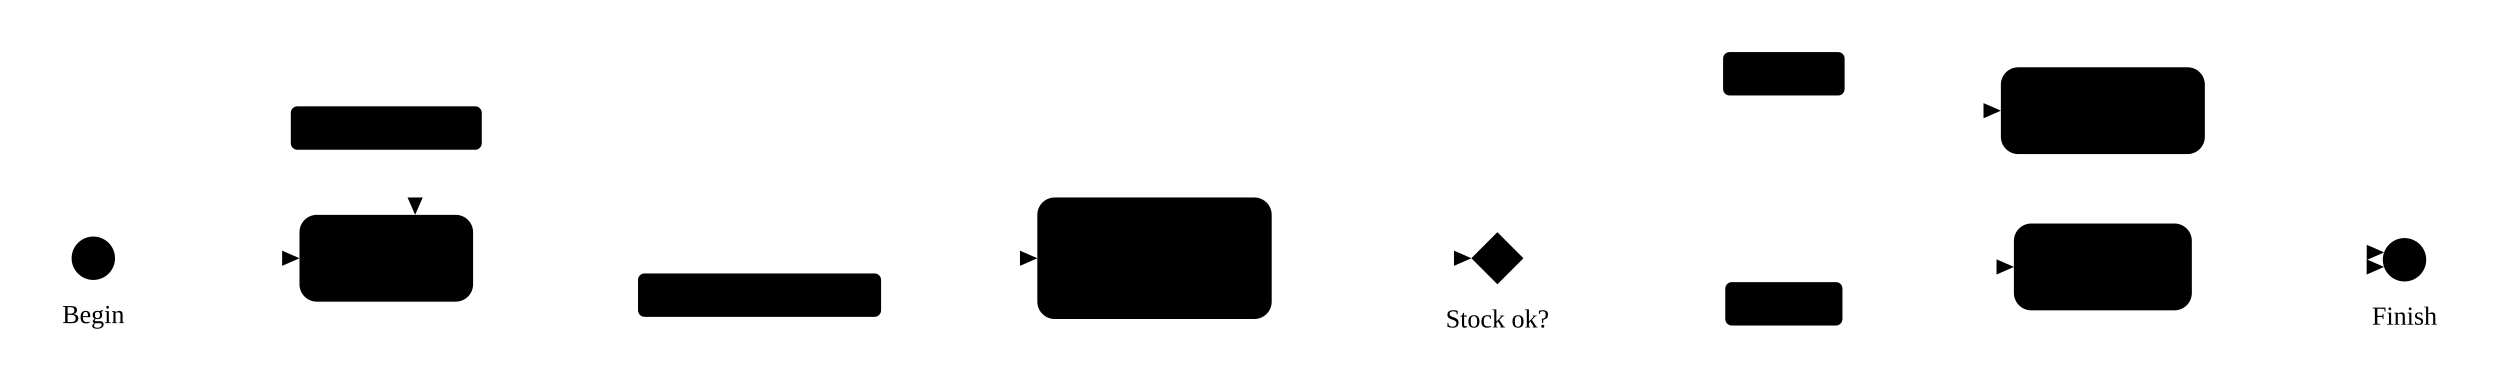
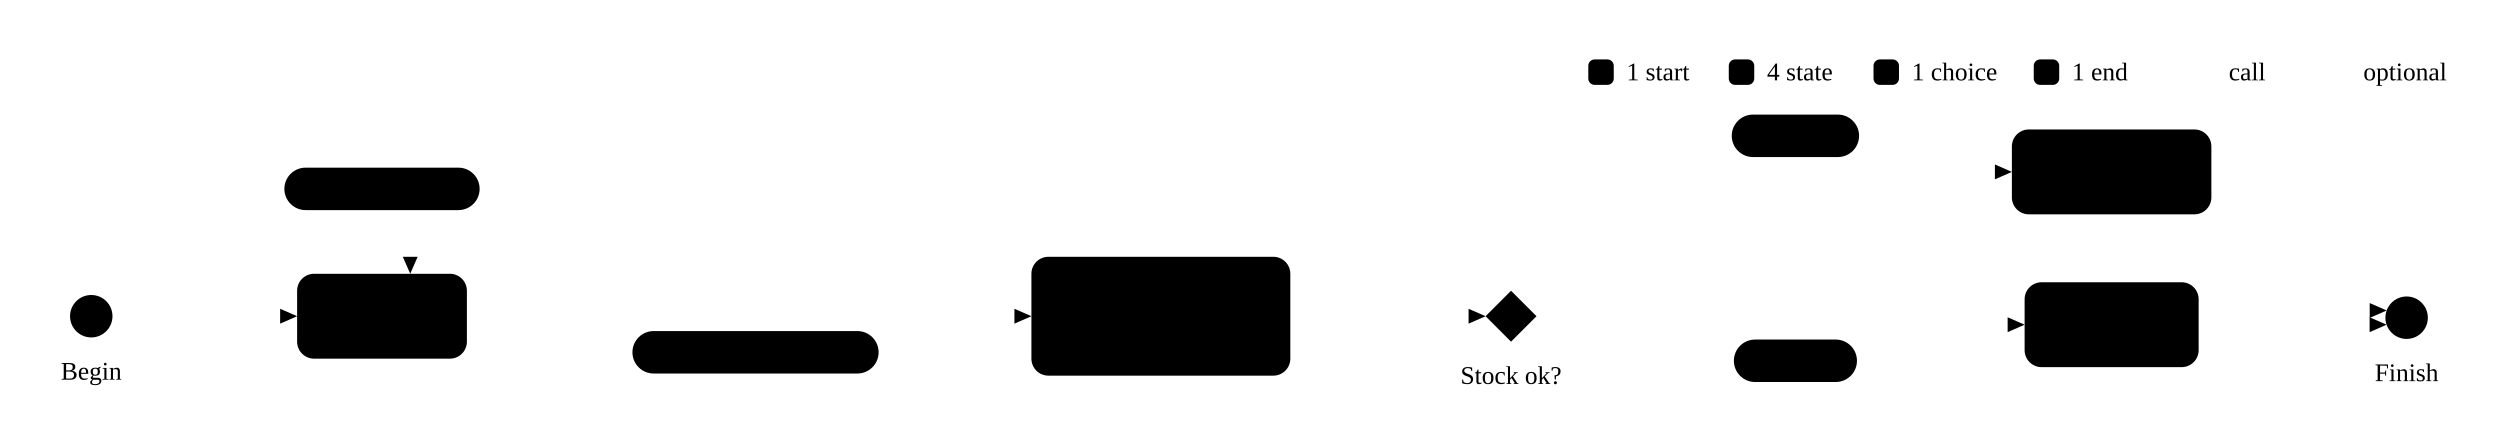
- <svg xmlns="http://www.w3.org/2000/svg" class="pa-diagram pa-type-state" viewBox="0 0 1152 180" role="graphics-document" aria-labelledby="d-title d-desc">
+ <svg xmlns="http://www.w3.org/2000/svg" class="pa-diagram pa-type-state" viewBox="0 0 1178 210" role="graphics-document" aria-labelledby="d-title d-desc">
  <defs>
    <marker id="d-arrow" viewBox="0 0 8 8" refX="8" refY="4" markerWidth="8" markerHeight="8" markerUnits="userSpaceOnUse" orient="auto-start-reverse">
      <path class="pa-arrow-fill" d="M0 0.5L8 4L0 7.5Z" />
    </marker>
    <marker id="d-arrow-open" viewBox="0 0 8 8" refX="7.4" refY="4" markerWidth="8" markerHeight="8" markerUnits="userSpaceOnUse" orient="auto-start-reverse">
      <path class="pa-arrow-open" d="M0.8 0.8L7.4 4L0.8 7.2" />
    </marker>
  </defs>
-   <g class="pa-edge pa-edge-solid" data-id="edge-0" data-from="begin" data-to="placed">
-     <path d="M53 119L138 119" fill="none" marker-end="url(#d-arrow)" />
+   <g class="pa-edge pa-edge-solid" data-id="edge-0" data-from="begin" data-to="placed" data-family="bare">
+     <path class="pa-wire" d="M53 149L140 149" fill="none" marker-end="url(#d-arrow)" />
  </g>
-   <g class="pa-edge pa-edge-solid" data-id="edge-1" data-from="placed" data-to="paid">
-     <path d="M218 119L478 119" fill="none" marker-end="url(#d-arrow)" />
+   <g class="pa-edge pa-edge-solid" data-id="edge-1" data-from="placed" data-to="paid" data-family="decision">
+     <path class="pa-wire" d="M220 149L486 149" fill="none" marker-end="url(#d-arrow)" />
  </g>
-   <g class="pa-edge pa-edge-solid" data-id="edge-2" data-from="paid" data-to="ok">
-     <path d="M586 119L678 119" fill="none" marker-end="url(#d-arrow)" />
+   <g class="pa-edge pa-edge-solid" data-id="edge-2" data-from="paid" data-to="ok" data-family="decision">
+     <path class="pa-wire" d="M608 149L700 149" fill="none" marker-end="url(#d-arrow)" />
  </g>
-   <g class="pa-edge pa-edge-solid" data-id="edge-3" data-from="ok" data-to="shipped">
-     <path d="M698 123L928 123" fill="none" marker-end="url(#d-arrow)" />
+   <g class="pa-edge pa-edge-solid" data-id="edge-3" data-from="ok" data-to="shipped" data-family="decision">
+     <path class="pa-wire" d="M720 153L954 153" fill="none" marker-end="url(#d-arrow)" />
  </g>
-   <g class="pa-edge pa-edge-dashed" data-id="edge-4" data-from="ok" data-to="cancelled">
-     <path d="M698 115L740 115Q746 115 746 109L746 57Q746 51 752 51L922 51" fill="none" marker-end="url(#d-arrow)" />
+   <g class="pa-edge pa-edge-dashed" data-id="edge-4" data-from="ok" data-to="cancelled" data-family="decision">
+     <path class="pa-wire" d="M720 145L762 145Q768 145 768 139L768 87Q768 81 774 81L948 81" fill="none" marker-end="url(#d-arrow)" />
  </g>
-   <g class="pa-edge pa-edge-solid" data-id="edge-5" data-from="placed" data-to="placed">
-     <path d="M164.7 99L164.7 81Q164.7 75 170.7 75L185.3 75Q191.3 75 191.3 81L191.3 99" fill="none" marker-end="url(#d-arrow)" />
+   <g class="pa-edge pa-edge-solid" data-id="edge-5" data-from="placed" data-to="placed" data-family="decision">
+     <path class="pa-wire" d="M166.7 129L166.7 111Q166.7 105 172.7 105L187.3 105Q193.3 105 193.3 111L193.3 129" fill="none" marker-end="url(#d-arrow)" />
  </g>
-   <g class="pa-edge pa-edge-solid" data-id="edge-6" data-from="shipped" data-to="finish">
-     <path d="M1010 123L1098.56 123" fill="none" marker-end="url(#d-arrow)" />
+   <g class="pa-edge pa-edge-solid" data-id="edge-6" data-from="shipped" data-to="finish" data-family="decision">
+     <path class="pa-wire" d="M1036 153L1124.56 153" fill="none" marker-end="url(#d-arrow)" />
  </g>
-   <g class="pa-edge pa-edge-solid" data-id="edge-7" data-from="cancelled" data-to="finish">
-     <path d="M1016 51L1034 51Q1040 51 1040 57L1040 110.3Q1040 116.3 1046 116.3L1098.6 116.3" fill="none" marker-end="url(#d-arrow)" />
+   <g class="pa-edge pa-edge-solid" data-id="edge-7" data-from="cancelled" data-to="finish" data-family="decision">
+     <path class="pa-wire" d="M1042 81L1060 81Q1066 81 1066 87L1066 140.3Q1066 146.3 1072 146.3L1124.6 146.3" fill="none" marker-end="url(#d-arrow)" />
  </g>
-   <g class="pa-node pa-kind-start pa-tone-neutral" data-id="begin" tabindex="0" role="graphics-symbol" aria-label="Begin: start">
-     <path class="pa-shape pa-shape-filled-dot" d="M33 119A10 10 0 0 1 53 119A10 10 0 0 1 33 119Z" />
+   <g class="pa-node pa-kind-start pa-family-bare pa-tone-neutral" data-id="begin" tabindex="0" role="graphics-symbol" aria-label="Begin: start">
+     <path class="pa-shape pa-shape-filled-dot" d="M33 149A10 10 0 0 1 53 149A10 10 0 0 1 33 149Z" />
    <text class="pa-label" text-anchor="middle">
-       <tspan x="43" y="148.9">Begin</tspan>
+       <tspan x="43" y="178.9">Begin</tspan>
    </text>
  </g>
-   <g class="pa-node pa-kind-state pa-tone-neutral" data-id="placed" tabindex="0" role="graphics-symbol" aria-label="Placed: state">
-     <path class="pa-shape pa-shape-rounded-rect" d="M146 99L210 99A8 8 0 0 1 218 107L218 131A8 8 0 0 1 210 139L146 139A8 8 0 0 1 138 131L138 107A8 8 0 0 1 146 99Z" />
+   <g class="pa-node pa-kind-state pa-family-decision pa-tone-neutral" data-id="placed" tabindex="0" role="graphics-symbol" aria-label="Placed: state">
+     <path class="pa-shape pa-shape-rounded-rect" d="M148 129L212 129A8 8 0 0 1 220 137L220 161A8 8 0 0 1 212 169L148 169A8 8 0 0 1 140 161L140 137A8 8 0 0 1 148 129Z" />
    <text class="pa-label" text-anchor="middle">
-       <tspan x="178" y="123.9">Placed</tspan>
+       <tspan x="180" y="153.9">Placed</tspan>
    </text>
  </g>
-   <g class="pa-node pa-kind-state pa-tone-good" data-id="paid" tabindex="0" role="graphics-symbol" aria-label="Paid: state">
-     <path class="pa-shape pa-shape-rounded-rect" d="M486 91L578 91A8 8 0 0 1 586 99L586 139A8 8 0 0 1 578 147L486 147A8 8 0 0 1 478 139L478 99A8 8 0 0 1 486 91Z" />
+   <g class="pa-node pa-kind-state pa-family-decision pa-tone-good" data-id="paid" tabindex="0" role="graphics-symbol" aria-label="Paid: state">
+     <path class="pa-shape pa-shape-rounded-rect" d="M494 121L600 121A8 8 0 0 1 608 129L608 169A8 8 0 0 1 600 177L494 177A8 8 0 0 1 486 169L486 129A8 8 0 0 1 494 121Z" />
    <text class="pa-label" text-anchor="middle">
-       <tspan x="532" y="115.1">Paid</tspan>
+       <tspan x="547" y="145.75">Paid</tspan>
    </text>
    <text class="pa-note" text-anchor="middle">
-       <tspan x="532" y="133.3">stock reserved</tspan>
+       <tspan x="547" y="162.95">stock reserved</tspan>
    </text>
  </g>
-   <g class="pa-node pa-kind-choice pa-tone-neutral" data-id="ok" tabindex="0" role="graphics-symbol" aria-label="Stock ok?: choice">
-     <path class="pa-shape pa-shape-small-diamond" d="M690 107L702 119L690 131L678 119Z" />
+   <g class="pa-node pa-kind-choice pa-family-decision pa-tone-neutral" data-id="ok" tabindex="0" role="graphics-symbol" aria-label="Stock ok?: choice">
+     <path class="pa-shape pa-shape-small-diamond" d="M712 137L724 149L712 161L700 149Z" />
    <text class="pa-label" text-anchor="middle">
-       <tspan x="690" y="150.9">Stock ok?</tspan>
+       <tspan x="712" y="180.9">Stock ok?</tspan>
    </text>
  </g>
-   <g class="pa-node pa-kind-state pa-tone-bad" data-id="cancelled" tabindex="0" role="graphics-symbol" aria-label="Cancelled: state">
-     <path class="pa-shape pa-shape-rounded-rect" d="M930 31L1008 31A8 8 0 0 1 1016 39L1016 63A8 8 0 0 1 1008 71L930 71A8 8 0 0 1 922 63L922 39A8 8 0 0 1 930 31Z" />
+   <g class="pa-node pa-kind-state pa-family-decision pa-tone-bad" data-id="cancelled" tabindex="0" role="graphics-symbol" aria-label="Cancelled: state">
+     <path class="pa-shape pa-shape-rounded-rect" d="M956 61L1034 61A8 8 0 0 1 1042 69L1042 93A8 8 0 0 1 1034 101L956 101A8 8 0 0 1 948 93L948 69A8 8 0 0 1 956 61Z" />
    <text class="pa-label" text-anchor="middle">
-       <tspan x="969" y="55.9">Cancelled</tspan>
+       <tspan x="995" y="85.9">Cancelled</tspan>
    </text>
  </g>
-   <g class="pa-node pa-kind-state pa-tone-neutral" data-id="shipped" tabindex="0" role="graphics-symbol" aria-label="Shipped: state">
-     <path class="pa-shape pa-shape-rounded-rect" d="M936 103L1002 103A8 8 0 0 1 1010 111L1010 135A8 8 0 0 1 1002 143L936 143A8 8 0 0 1 928 135L928 111A8 8 0 0 1 936 103Z" />
+   <g class="pa-node pa-kind-state pa-family-decision pa-tone-neutral" data-id="shipped" tabindex="0" role="graphics-symbol" aria-label="Shipped: state">
+     <path class="pa-shape pa-shape-rounded-rect" d="M962 133L1028 133A8 8 0 0 1 1036 141L1036 165A8 8 0 0 1 1028 173L962 173A8 8 0 0 1 954 165L954 141A8 8 0 0 1 962 133Z" />
    <text class="pa-label" text-anchor="middle">
-       <tspan x="969" y="127.9">Shipped</tspan>
+       <tspan x="995" y="157.9">Shipped</tspan>
    </text>
  </g>
-   <g class="pa-node pa-kind-end pa-tone-neutral" data-id="finish" tabindex="0" role="graphics-symbol" aria-label="Finish: end">
-     <path class="pa-shape pa-shape-ringed-dot" d="M1098 119.7A10 10 0 0 1 1118 119.7A10 10 0 0 1 1098 119.7Z" />
-     <path class="pa-decor pa-decor-dot" d="M1103 119.7A5 5 0 0 1 1113 119.7A5 5 0 0 1 1103 119.7Z" />
+   <g class="pa-node pa-kind-end pa-family-bare pa-tone-neutral" data-id="finish" tabindex="0" role="graphics-symbol" aria-label="Finish: end">
+     <path class="pa-shape pa-shape-ringed-dot" d="M1124 149.7A10 10 0 0 1 1144 149.7A10 10 0 0 1 1124 149.7Z" />
+     <path class="pa-decor pa-decor-dot" d="M1129 149.7A5 5 0 0 1 1139 149.7A5 5 0 0 1 1129 149.7Z" />
    <text class="pa-label" text-anchor="middle">
-       <tspan x="1108" y="149.6">Finish</tspan>
+       <tspan x="1134" y="179.6">Finish</tspan>
    </text>
  </g>
  <g class="pa-edge-label" data-edge="edge-1">
-     <rect class="pa-edge-plate" x="294" y="126" width="112" height="20" rx="3" />
+     <rect class="pa-edge-plate" x="298" y="156" width="116" height="20" rx="10" />
    <text class="pa-edge-text" text-anchor="middle">
-       <tspan x="350" y="140.2">payment captured</tspan>
+       <tspan x="356" y="170.2">payment captured</tspan>
    </text>
  </g>
  <g class="pa-edge-label" data-edge="edge-3">
-     <rect class="pa-edge-plate" x="795" y="130" width="54" height="20" rx="3" />
+     <rect class="pa-edge-plate" x="817" y="160" width="58" height="20" rx="10" />
    <text class="pa-edge-text" text-anchor="middle">
-       <tspan x="822" y="144.2">in stock</tspan>
+       <tspan x="846" y="174.2">in stock</tspan>
    </text>
  </g>
  <g class="pa-edge-label" data-edge="edge-4">
-     <rect class="pa-edge-plate" x="794" y="24" width="56" height="20" rx="3" />
+     <rect class="pa-edge-plate" x="816" y="54" width="60" height="20" rx="10" />
    <text class="pa-edge-text" text-anchor="middle">
-       <tspan x="822" y="38.2">sold out</tspan>
+       <tspan x="846" y="68.2">sold out</tspan>
    </text>
  </g>
  <g class="pa-edge-label" data-edge="edge-5">
-     <rect class="pa-edge-plate" x="134" y="49" width="88" height="20" rx="3" />
+     <rect class="pa-edge-plate" x="134" y="79" width="92" height="20" rx="10" />
    <text class="pa-edge-text" text-anchor="middle">
-       <tspan x="178" y="63.2">retry payment</tspan>
+       <tspan x="180" y="93.2">retry payment</tspan>
+     </text>
+   </g>
+   <g class="pa-legend" aria-hidden="true">
+     <rect class="pa-swatch pa-family-bare" x="748.4" y="28" width="12" height="12" rx="3" />
+     <text class="pa-legend-text" text-anchor="start">
+       <tspan x="766.4" y="37.85">1 start</tspan>
+     </text>
+     <rect class="pa-swatch pa-family-decision" x="814.6" y="28" width="12" height="12" rx="3" />
+     <text class="pa-legend-text" text-anchor="start">
+       <tspan x="832.6" y="37.85">4 state</tspan>
+     </text>
+     <rect class="pa-swatch pa-family-decision" x="882.8" y="28" width="12" height="12" rx="3" />
+     <text class="pa-legend-text" text-anchor="start">
+       <tspan x="900.8" y="37.85">1 choice</tspan>
+     </text>
+     <rect class="pa-swatch pa-family-bare" x="958.3" y="28" width="12" height="12" rx="3" />
+     <text class="pa-legend-text" text-anchor="start">
+       <tspan x="976.3" y="37.85">1 end</tspan>
+     </text>
+     <g class="pa-legend-sample pa-edge-solid">
+       <path class="pa-wire" d="M1020.2 34L1044.2 34" />
+     </g>
+     <text class="pa-legend-text" text-anchor="start">
+       <tspan x="1050.2" y="37.85">call</tspan>
+     </text>
+     <g class="pa-legend-sample pa-edge-dashed">
+       <path class="pa-wire" d="M1083.6 34L1107.6 34" />
+     </g>
+     <text class="pa-legend-text" text-anchor="start">
+       <tspan x="1113.6" y="37.85">optional</tspan>
    </text>
  </g>
</svg>
